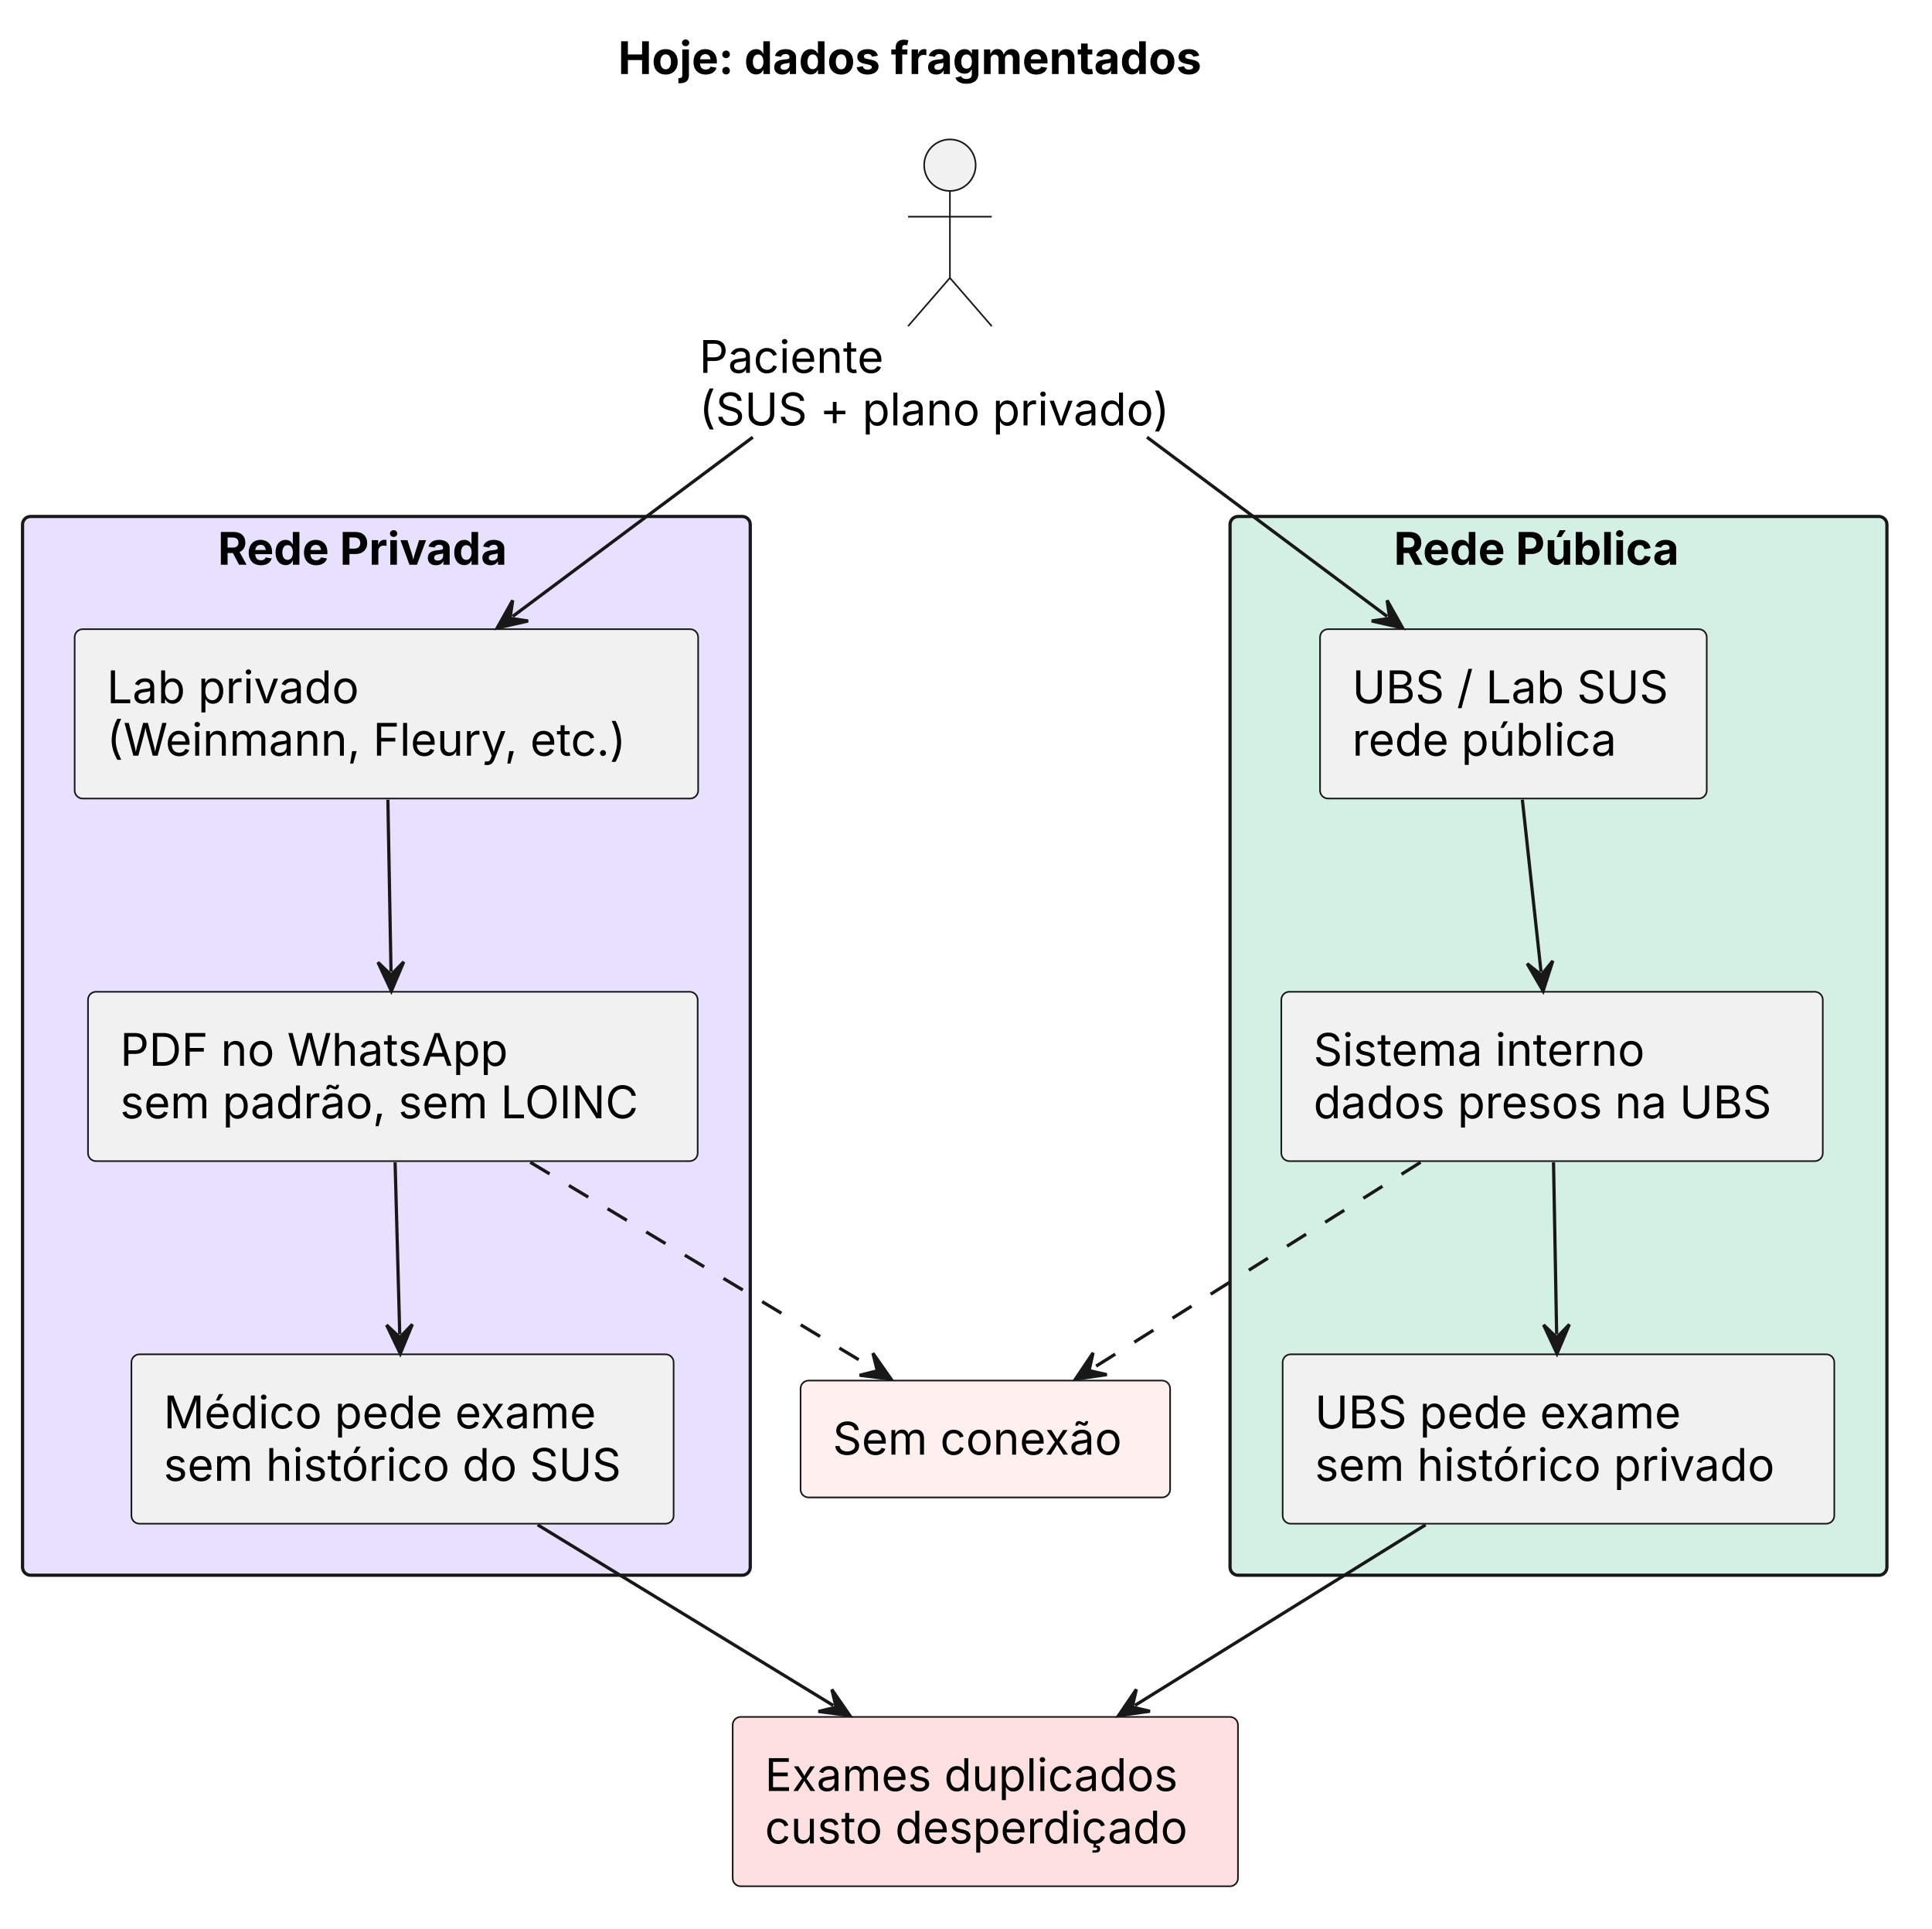
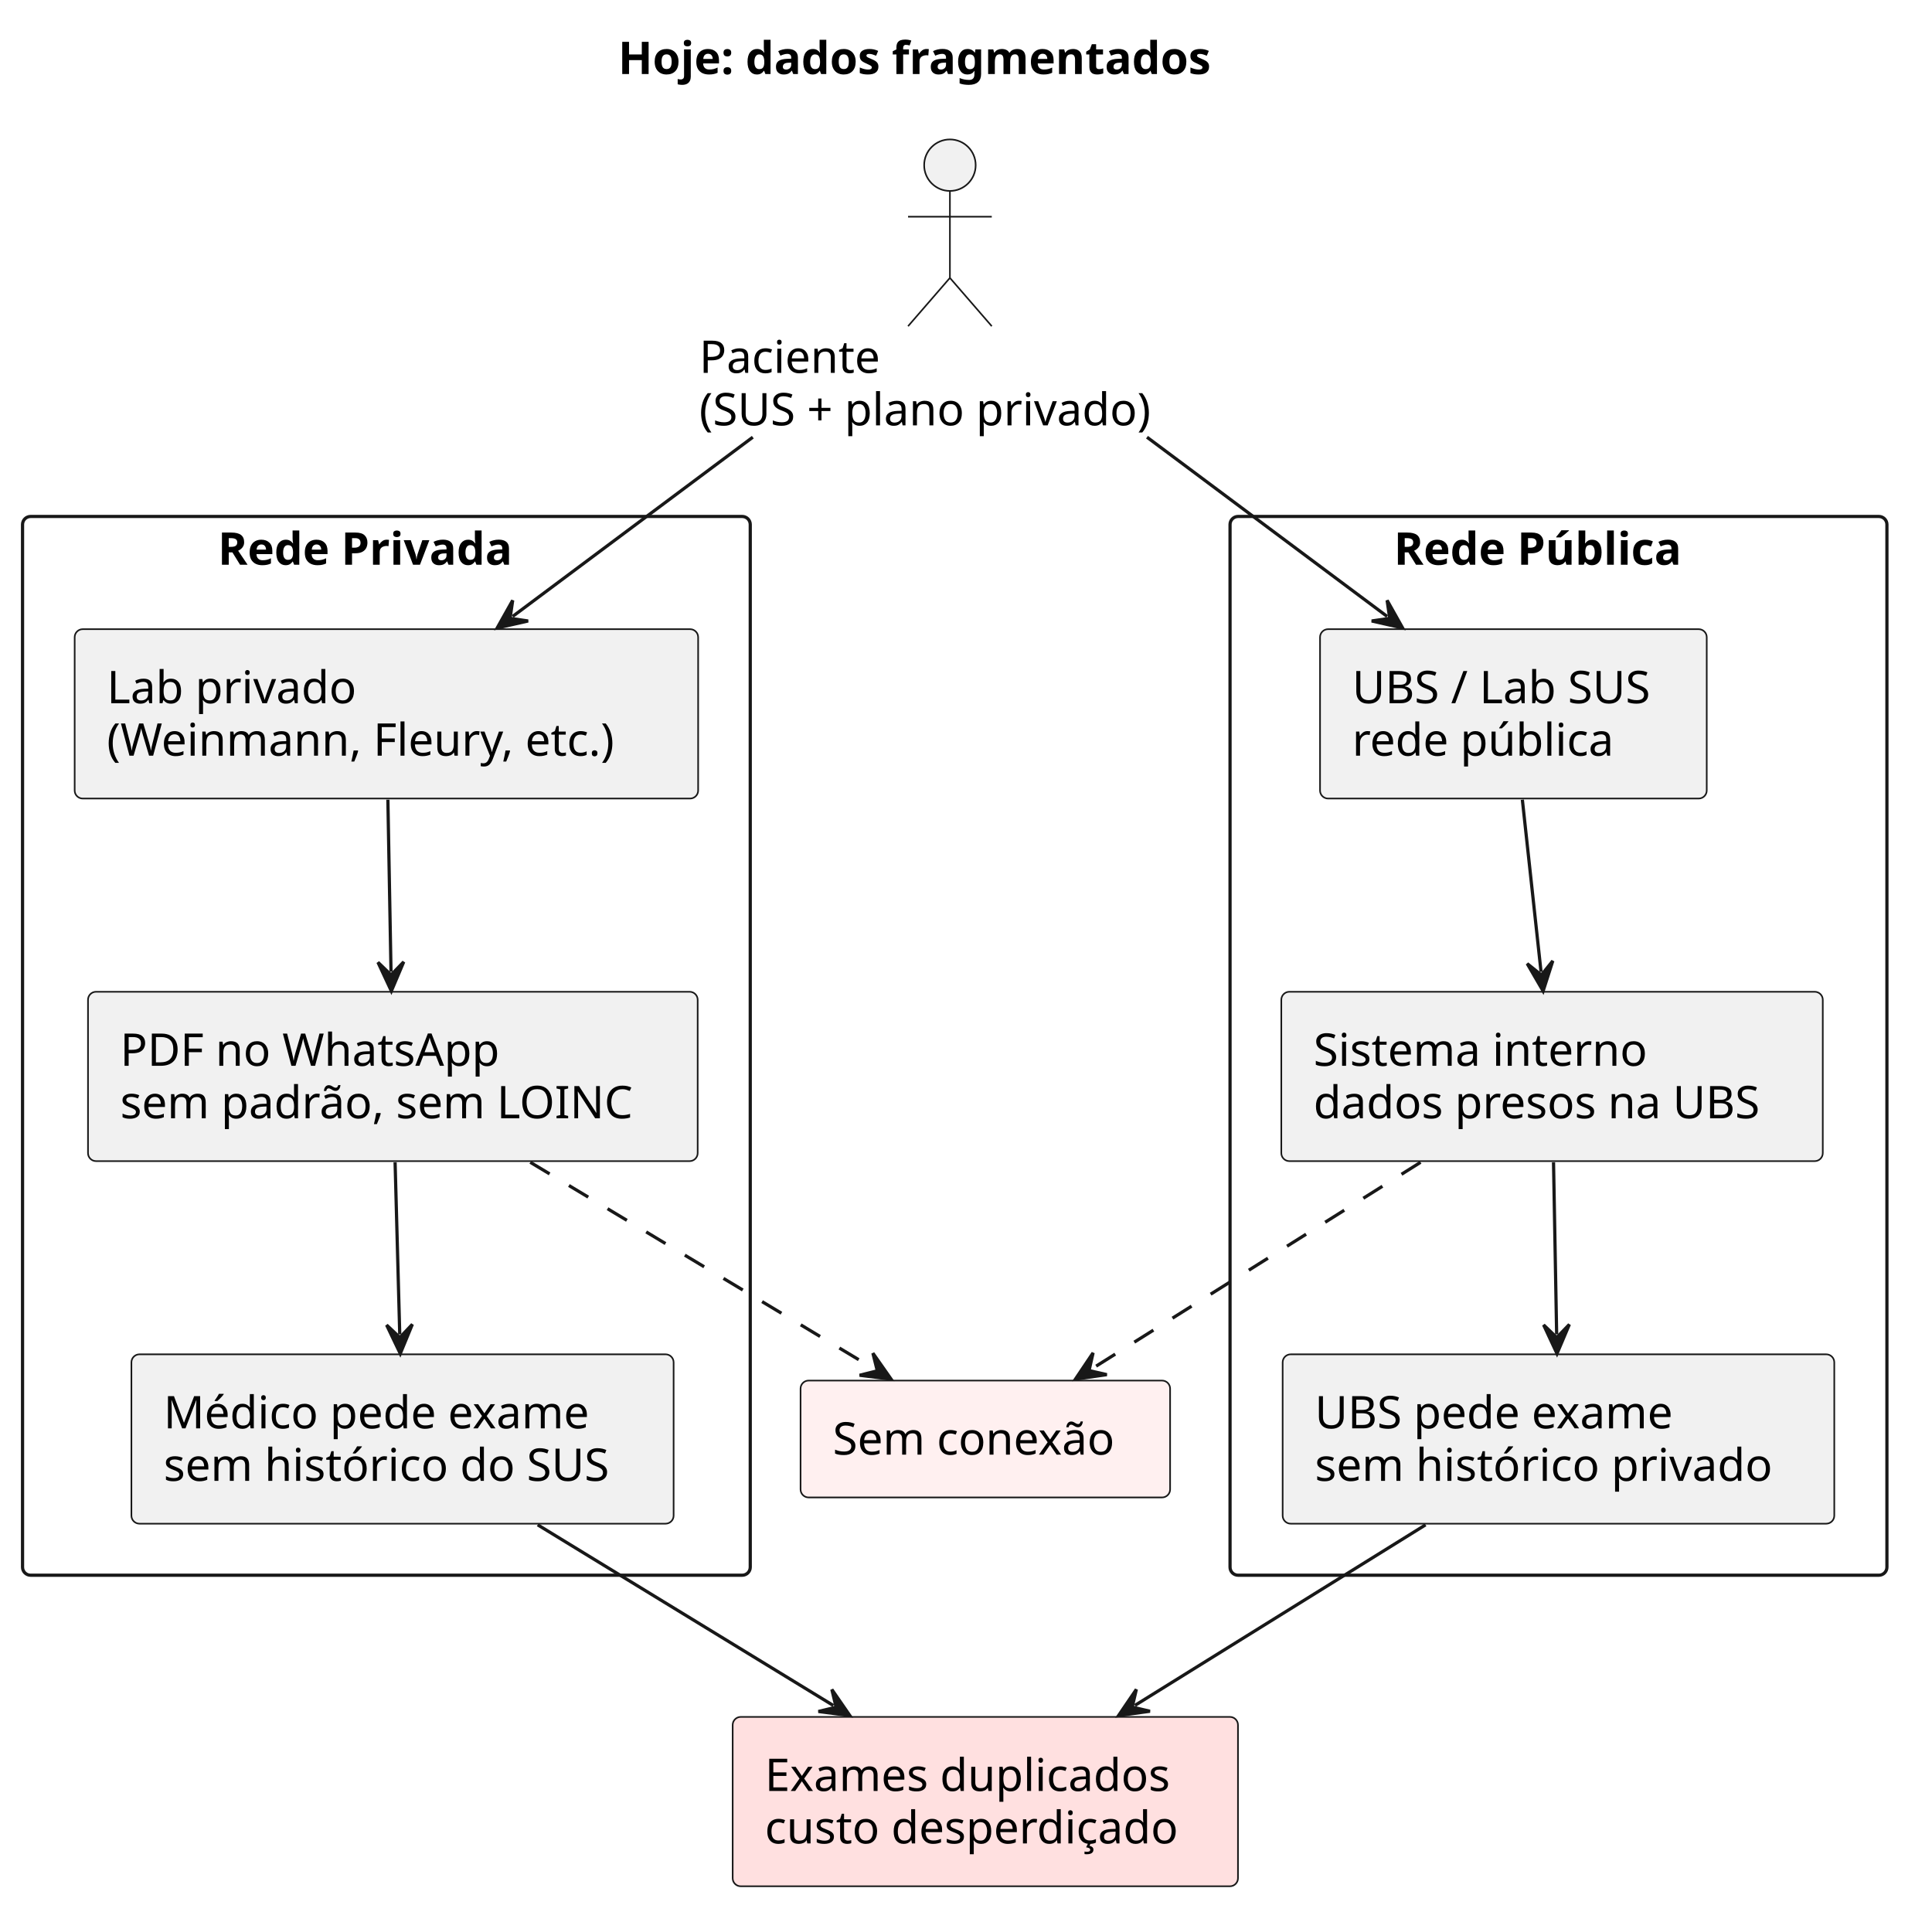
- <svg xmlns="http://www.w3.org/2000/svg" contentStyleType="text/css" data-diagram-type="DESCRIPTION" height="599px" preserveAspectRatio="none" style="width:600px;height:599px;" version="1.1" viewBox="0 0 600 599" width="600px" zoomAndPan="magnify">
+ <svg xmlns="http://www.w3.org/2000/svg" contentStyleType="text/css" data-diagram-type="DESCRIPTION" height="599px" preserveAspectRatio="none" style="width:600px;height:599px;background:#FFFFFF;" version="1.1" viewBox="0 0 600 599" width="600px" zoomAndPan="magnify">
  <defs />
  <g>
    <g class="title" data-source-line="1">
-       <text fill="#000000" font-family="'Inter, sans-serif'" font-size="14" font-weight="700" lengthAdjust="spacing" textLength="209.043" x="191.978" y="22.995">Hoje: dados fragmentados</text>
+       <text fill="#000000" font-family="sans-serif" font-size="14" font-weight="700" lengthAdjust="spacing" textLength="209.043" x="191.978" y="22.995">Hoje: dados fragmentados</text>
    </g>
    <g class="cluster" data-qualified-name="Rede Privada" data-source-line="9" id="ent0003">
-       <rect fill="#E8E0FF" height="328.79" rx="2.5" ry="2.5" style="stroke:#181818;stroke-width:1;" width="226" x="7" y="160.387" />
-       <text fill="#000000" font-family="'Inter, sans-serif'" font-size="14" font-weight="700" lengthAdjust="spacing" textLength="104.672" x="67.664" y="175.382">Rede Privada</text>
+       <rect fill="none" height="328.79" rx="2.5" ry="2.5" style="stroke:#181818;stroke-width:1;" width="226" x="7" y="160.387" />
+       <text fill="#000000" font-family="sans-serif" font-size="14" font-weight="700" lengthAdjust="spacing" textLength="104.672" x="67.664" y="175.382">Rede Privada</text>
    </g>
    <g class="cluster" data-qualified-name="Rede Pública" data-source-line="15" id="ent0007">
-       <rect fill="#D4F0E4" height="328.79" rx="2.5" ry="2.5" style="stroke:#181818;stroke-width:1;" width="204" x="382" y="160.387" />
-       <text fill="#000000" font-family="'Inter, sans-serif'" font-size="14" font-weight="700" lengthAdjust="spacing" textLength="102.259" x="432.871" y="175.382">Rede Pública</text>
+       <rect fill="none" height="328.79" rx="2.5" ry="2.5" style="stroke:#181818;stroke-width:1;" width="204" x="382" y="160.387" />
+       <text fill="#000000" font-family="sans-serif" font-size="14" font-weight="700" lengthAdjust="spacing" textLength="102.259" x="432.871" y="175.382">Rede Pública</text>
    </g>
    <g class="entity" data-qualified-name="Rede Privada.LP" data-source-line="10" id="ent0004">
      <rect fill="#F1F1F1" height="52.594" rx="2.5" ry="2.5" style="stroke:#181818;stroke-width:0.5;" width="193.626" x="23.19" y="195.387" />
-       <text fill="#000000" font-family="'Inter, sans-serif'" font-size="14" lengthAdjust="spacing" textLength="82.564" x="33.19" y="218.382">Lab privado</text>
-       <text fill="#000000" font-family="'Inter, sans-serif'" font-size="14" lengthAdjust="spacing" textLength="173.626" x="33.19" y="234.679">(Weinmann, Fleury, etc.)</text>
+       <text fill="#000000" font-family="sans-serif" font-size="14" lengthAdjust="spacing" textLength="82.564" x="33.19" y="218.382">Lab privado</text>
+       <text fill="#000000" font-family="sans-serif" font-size="14" lengthAdjust="spacing" textLength="173.626" x="33.19" y="234.679">(Weinmann, Fleury, etc.)</text>
    </g>
    <g class="entity" data-qualified-name="Rede Privada.PDF" data-source-line="11" id="ent0005">
      <rect fill="#F1F1F1" height="52.594" rx="2.5" ry="2.5" style="stroke:#181818;stroke-width:0.5;" width="189.34" x="27.33" y="307.987" />
-       <text fill="#000000" font-family="'Inter, sans-serif'" font-size="14" lengthAdjust="spacing" textLength="125.043" x="37.33" y="330.982">PDF no WhatsApp</text>
-       <text fill="#000000" font-family="'Inter, sans-serif'" font-size="14" lengthAdjust="spacing" textLength="169.34" x="37.33" y="347.279">sem padrão, sem LOINC</text>
+       <text fill="#000000" font-family="sans-serif" font-size="14" lengthAdjust="spacing" textLength="125.043" x="37.33" y="330.982">PDF no WhatsApp</text>
+       <text fill="#000000" font-family="sans-serif" font-size="14" lengthAdjust="spacing" textLength="169.34" x="37.33" y="347.279">sem padrão, sem LOINC</text>
    </g>
    <g class="entity" data-qualified-name="Rede Privada.MP" data-source-line="12" id="ent0006">
      <rect fill="#F1F1F1" height="52.594" rx="2.5" ry="2.5" style="stroke:#181818;stroke-width:0.5;" width="168.388" x="40.81" y="420.577" />
-       <text fill="#000000" font-family="'Inter, sans-serif'" font-size="14" lengthAdjust="spacing" textLength="141.36" x="50.81" y="443.572">Médico pede exame</text>
-       <text fill="#000000" font-family="'Inter, sans-serif'" font-size="14" lengthAdjust="spacing" textLength="148.388" x="50.81" y="459.869">sem histórico do SUS</text>
+       <text fill="#000000" font-family="sans-serif" font-size="14" lengthAdjust="spacing" textLength="141.36" x="50.81" y="443.572">Médico pede exame</text>
+       <text fill="#000000" font-family="sans-serif" font-size="14" lengthAdjust="spacing" textLength="148.388" x="50.81" y="459.869">sem histórico do SUS</text>
    </g>
    <g class="entity" data-qualified-name="Rede Pública.LS" data-source-line="16" id="ent0008">
      <rect fill="#F1F1F1" height="52.594" rx="2.5" ry="2.5" style="stroke:#181818;stroke-width:0.5;" width="120.092" x="409.95" y="195.387" />
-       <text fill="#000000" font-family="'Inter, sans-serif'" font-size="14" lengthAdjust="spacing" textLength="100.092" x="419.95" y="218.382">UBS / Lab SUS</text>
-       <text fill="#000000" font-family="'Inter, sans-serif'" font-size="14" lengthAdjust="spacing" textLength="87.022" x="419.95" y="234.679">rede pública</text>
+       <text fill="#000000" font-family="sans-serif" font-size="14" lengthAdjust="spacing" textLength="100.092" x="419.95" y="218.382">UBS / Lab SUS</text>
+       <text fill="#000000" font-family="sans-serif" font-size="14" lengthAdjust="spacing" textLength="87.022" x="419.95" y="234.679">rede pública</text>
    </g>
    <g class="entity" data-qualified-name="Rede Pública.SI" data-source-line="17" id="ent0009">
      <rect fill="#F1F1F1" height="52.594" rx="2.5" ry="2.5" style="stroke:#181818;stroke-width:0.5;" width="168.162" x="397.92" y="307.987" />
-       <text fill="#000000" font-family="'Inter, sans-serif'" font-size="14" lengthAdjust="spacing" textLength="110.899" x="407.92" y="330.982">Sistema interno</text>
-       <text fill="#000000" font-family="'Inter, sans-serif'" font-size="14" lengthAdjust="spacing" textLength="148.162" x="407.92" y="347.279">dados presos na UBS</text>
+       <text fill="#000000" font-family="sans-serif" font-size="14" lengthAdjust="spacing" textLength="110.899" x="407.92" y="330.982">Sistema interno</text>
+       <text fill="#000000" font-family="sans-serif" font-size="14" lengthAdjust="spacing" textLength="148.162" x="407.92" y="347.279">dados presos na UBS</text>
    </g>
    <g class="entity" data-qualified-name="Rede Pública.MU" data-source-line="18" id="ent0010">
      <rect fill="#F1F1F1" height="52.594" rx="2.5" ry="2.5" style="stroke:#181818;stroke-width:0.5;" width="171.314" x="398.34" y="420.577" />
-       <text fill="#000000" font-family="'Inter, sans-serif'" font-size="14" lengthAdjust="spacing" textLength="120.367" x="408.34" y="443.572">UBS pede exame</text>
-       <text fill="#000000" font-family="'Inter, sans-serif'" font-size="14" lengthAdjust="spacing" textLength="151.314" x="408.34" y="459.869">sem histórico privado</text>
+       <text fill="#000000" font-family="sans-serif" font-size="14" lengthAdjust="spacing" textLength="120.367" x="408.34" y="443.572">UBS pede exame</text>
+       <text fill="#000000" font-family="sans-serif" font-size="14" lengthAdjust="spacing" textLength="151.314" x="408.34" y="459.869">sem histórico privado</text>
    </g>
    <g class="entity" data-qualified-name="P" data-source-line="7" id="ent0002">
      <ellipse cx="295.004" cy="51.297" fill="#F1F1F1" rx="8" ry="8" style="stroke:#181818;stroke-width:0.5;" />
      <path d="M295.004,59.297 L295.004,86.297 M282.004,67.297 L308.004,67.297 M295.004,86.297 L282.004,101.297 M295.004,86.297 L308.004,101.297" fill="none" style="stroke:#181818;stroke-width:0.5;" />
-       <text fill="#000000" font-family="'Inter, sans-serif'" font-size="14" lengthAdjust="spacing" textLength="60.197" x="217.17" y="115.792">Paciente</text>
-       <text fill="#000000" font-family="'Inter, sans-serif'" font-size="14" lengthAdjust="spacing" textLength="155.668" x="217.17" y="132.089">(SUS + plano privado)</text>
+       <text fill="#000000" font-family="sans-serif" font-size="14" lengthAdjust="spacing" textLength="60.197" x="217.17" y="115.792">Paciente</text>
+       <text fill="#000000" font-family="sans-serif" font-size="14" lengthAdjust="spacing" textLength="155.668" x="217.17" y="132.089">(SUS + plano privado)</text>
    </g>
    <g class="entity" data-qualified-name="NC" data-source-line="21" id="ent0011">
      <rect fill="#FFF0F0" height="36.297" rx="2.5" ry="2.5" style="stroke:#181818;stroke-width:0.5;" width="114.767" x="248.62" y="428.727" />
-       <text fill="#000000" font-family="'Inter, sans-serif'" font-size="14" lengthAdjust="spacing" textLength="94.767" x="258.62" y="451.722">Sem conexão</text>
+       <text fill="#000000" font-family="sans-serif" font-size="14" lengthAdjust="spacing" textLength="94.767" x="258.62" y="451.722">Sem conexão</text>
    </g>
    <g class="entity" data-qualified-name="DUP" data-source-line="23" id="ent0012">
      <rect fill="#FFE0E0" height="52.594" rx="2.5" ry="2.5" style="stroke:#181818;stroke-width:0.5;" width="156.924" x="227.54" y="533.177" />
-       <text fill="#000000" font-family="'Inter, sans-serif'" font-size="14" lengthAdjust="spacing" textLength="135.153" x="237.54" y="556.172">Exames duplicados</text>
-       <text fill="#000000" font-family="'Inter, sans-serif'" font-size="14" lengthAdjust="spacing" textLength="136.924" x="237.54" y="572.469">custo desperdiçado</text>
+       <text fill="#000000" font-family="sans-serif" font-size="14" lengthAdjust="spacing" textLength="135.153" x="237.54" y="556.172">Exames duplicados</text>
+       <text fill="#000000" font-family="sans-serif" font-size="14" lengthAdjust="spacing" textLength="136.924" x="237.54" y="572.469">custo desperdiçado</text>
    </g>
    <g class="link" data-entity-1="ent0002" data-entity-2="ent0004" data-link-type="dependency" data-source-line="25" id="lnk13">
      <path d="M233.79,135.767 C207.18,155.627 181.798,174.568 159.208,191.428" fill="none" id="P-to-LP" style="stroke:#181818;stroke-width:1;" />
      <polygon fill="#181818" points="154.4,195.017,164.005,192.839,158.407,192.026,159.22,186.428,154.4,195.017" style="stroke:#181818;stroke-width:1;" />
    </g>
    <g class="link" data-entity-1="ent0002" data-entity-2="ent0008" data-link-type="dependency" data-source-line="26" id="lnk14">
      <path d="M356.21,135.767 C382.82,155.627 408.202,174.568 430.792,191.428" fill="none" id="P-to-LS" style="stroke:#181818;stroke-width:1;" />
      <polygon fill="#181818" points="435.6,195.017,430.78,186.428,431.593,192.026,425.995,192.839,435.6,195.017" style="stroke:#181818;stroke-width:1;" />
    </g>
    <g class="link" data-entity-1="ent0004" data-entity-2="ent0005" data-link-type="dependency" data-source-line="27" id="lnk15">
      <path d="M120.46,248.337 C120.79,266.207 121.112,283.938 121.432,301.768" fill="none" id="LP-to-PDF" style="stroke:#181818;stroke-width:1;" />
      <polygon fill="#181818" points="121.54,307.767,125.378,298.697,121.45,302.768,117.379,298.84,121.54,307.767" style="stroke:#181818;stroke-width:1;" />
    </g>
    <g class="link" data-entity-1="ent0008" data-entity-2="ent0009" data-link-type="dependency" data-source-line="28" id="lnk16">
      <path d="M472.78,248.337 C474.72,266.207 476.654,283.972 478.584,301.802" fill="none" id="LS-to-SI" style="stroke:#181818;stroke-width:1;" />
      <polygon fill="#181818" points="479.23,307.767,482.238,298.389,478.692,302.796,474.285,299.25,479.23,307.767" style="stroke:#181818;stroke-width:1;" />
    </g>
    <g class="link" data-entity-1="ent0005" data-entity-2="ent0011" data-link-type="dependency" data-source-line="29" id="lnk17">
      <path d="M164.68,360.937 C199.07,381.607 241.388,407.036 271.598,425.196" fill="none" id="PDF-to-NC" style="stroke:#181818;stroke-width:1;stroke-dasharray:7,7;" />
      <polygon fill="#181818" points="276.74,428.287,271.087,420.222,272.455,425.711,266.966,427.078,276.74,428.287" style="stroke:#181818;stroke-width:1;" />
    </g>
    <g class="link" data-entity-1="ent0009" data-entity-2="ent0011" data-link-type="dependency" data-source-line="30" id="lnk18">
      <path d="M441.18,360.937 C408.28,381.607 367.96,406.935 339.06,425.095" fill="none" id="SI-to-NC" style="stroke:#181818;stroke-width:1;stroke-dasharray:7,7;" />
      <polygon fill="#181818" points="333.98,428.287,343.729,426.885,338.214,425.627,339.472,420.112,333.98,428.287" style="stroke:#181818;stroke-width:1;" />
    </g>
    <g class="link" data-entity-1="ent0005" data-entity-2="ent0006" data-link-type="dependency" data-source-line="31" id="lnk19">
      <path d="M122.7,360.937 C123.18,378.797 123.655,396.529 124.145,414.369" fill="none" id="PDF-to-MP" style="stroke:#181818;stroke-width:1;" />
      <polygon fill="#181818" points="124.31,420.367,128.061,411.26,124.173,415.369,120.064,411.48,124.31,420.367" style="stroke:#181818;stroke-width:1;" />
    </g>
    <g class="link" data-entity-1="ent0009" data-entity-2="ent0010" data-link-type="dependency" data-source-line="32" id="lnk20">
      <path d="M482.46,360.937 C482.79,378.797 483.112,396.528 483.432,414.368" fill="none" id="SI-to-MU" style="stroke:#181818;stroke-width:1;" />
      <polygon fill="#181818" points="483.54,420.367,487.378,411.297,483.45,415.368,479.379,411.44,483.54,420.367" style="stroke:#181818;stroke-width:1;" />
    </g>
    <g class="link" data-entity-1="ent0006" data-entity-2="ent0012" data-link-type="dependency" data-source-line="33" id="lnk21">
      <path d="M166.98,473.527 C196.12,491.327 229.66,511.829 258.81,529.639" fill="none" id="MP-to-DUP" style="stroke:#181818;stroke-width:1;" />
      <polygon fill="#181818" points="263.93,532.767,258.336,524.661,259.663,530.16,254.165,531.488,263.93,532.767" style="stroke:#181818;stroke-width:1;" />
    </g>
    <g class="link" data-entity-1="ent0010" data-entity-2="ent0012" data-link-type="dependency" data-source-line="34" id="lnk22">
      <path d="M442.72,473.527 C414.06,491.327 381.137,511.791 352.467,529.601" fill="none" id="MU-to-DUP" style="stroke:#181818;stroke-width:1;" />
      <polygon fill="#181818" points="347.37,532.767,357.126,531.415,351.617,530.129,352.904,524.62,347.37,532.767" style="stroke:#181818;stroke-width:1;" />
    </g>
  </g>
</svg>
